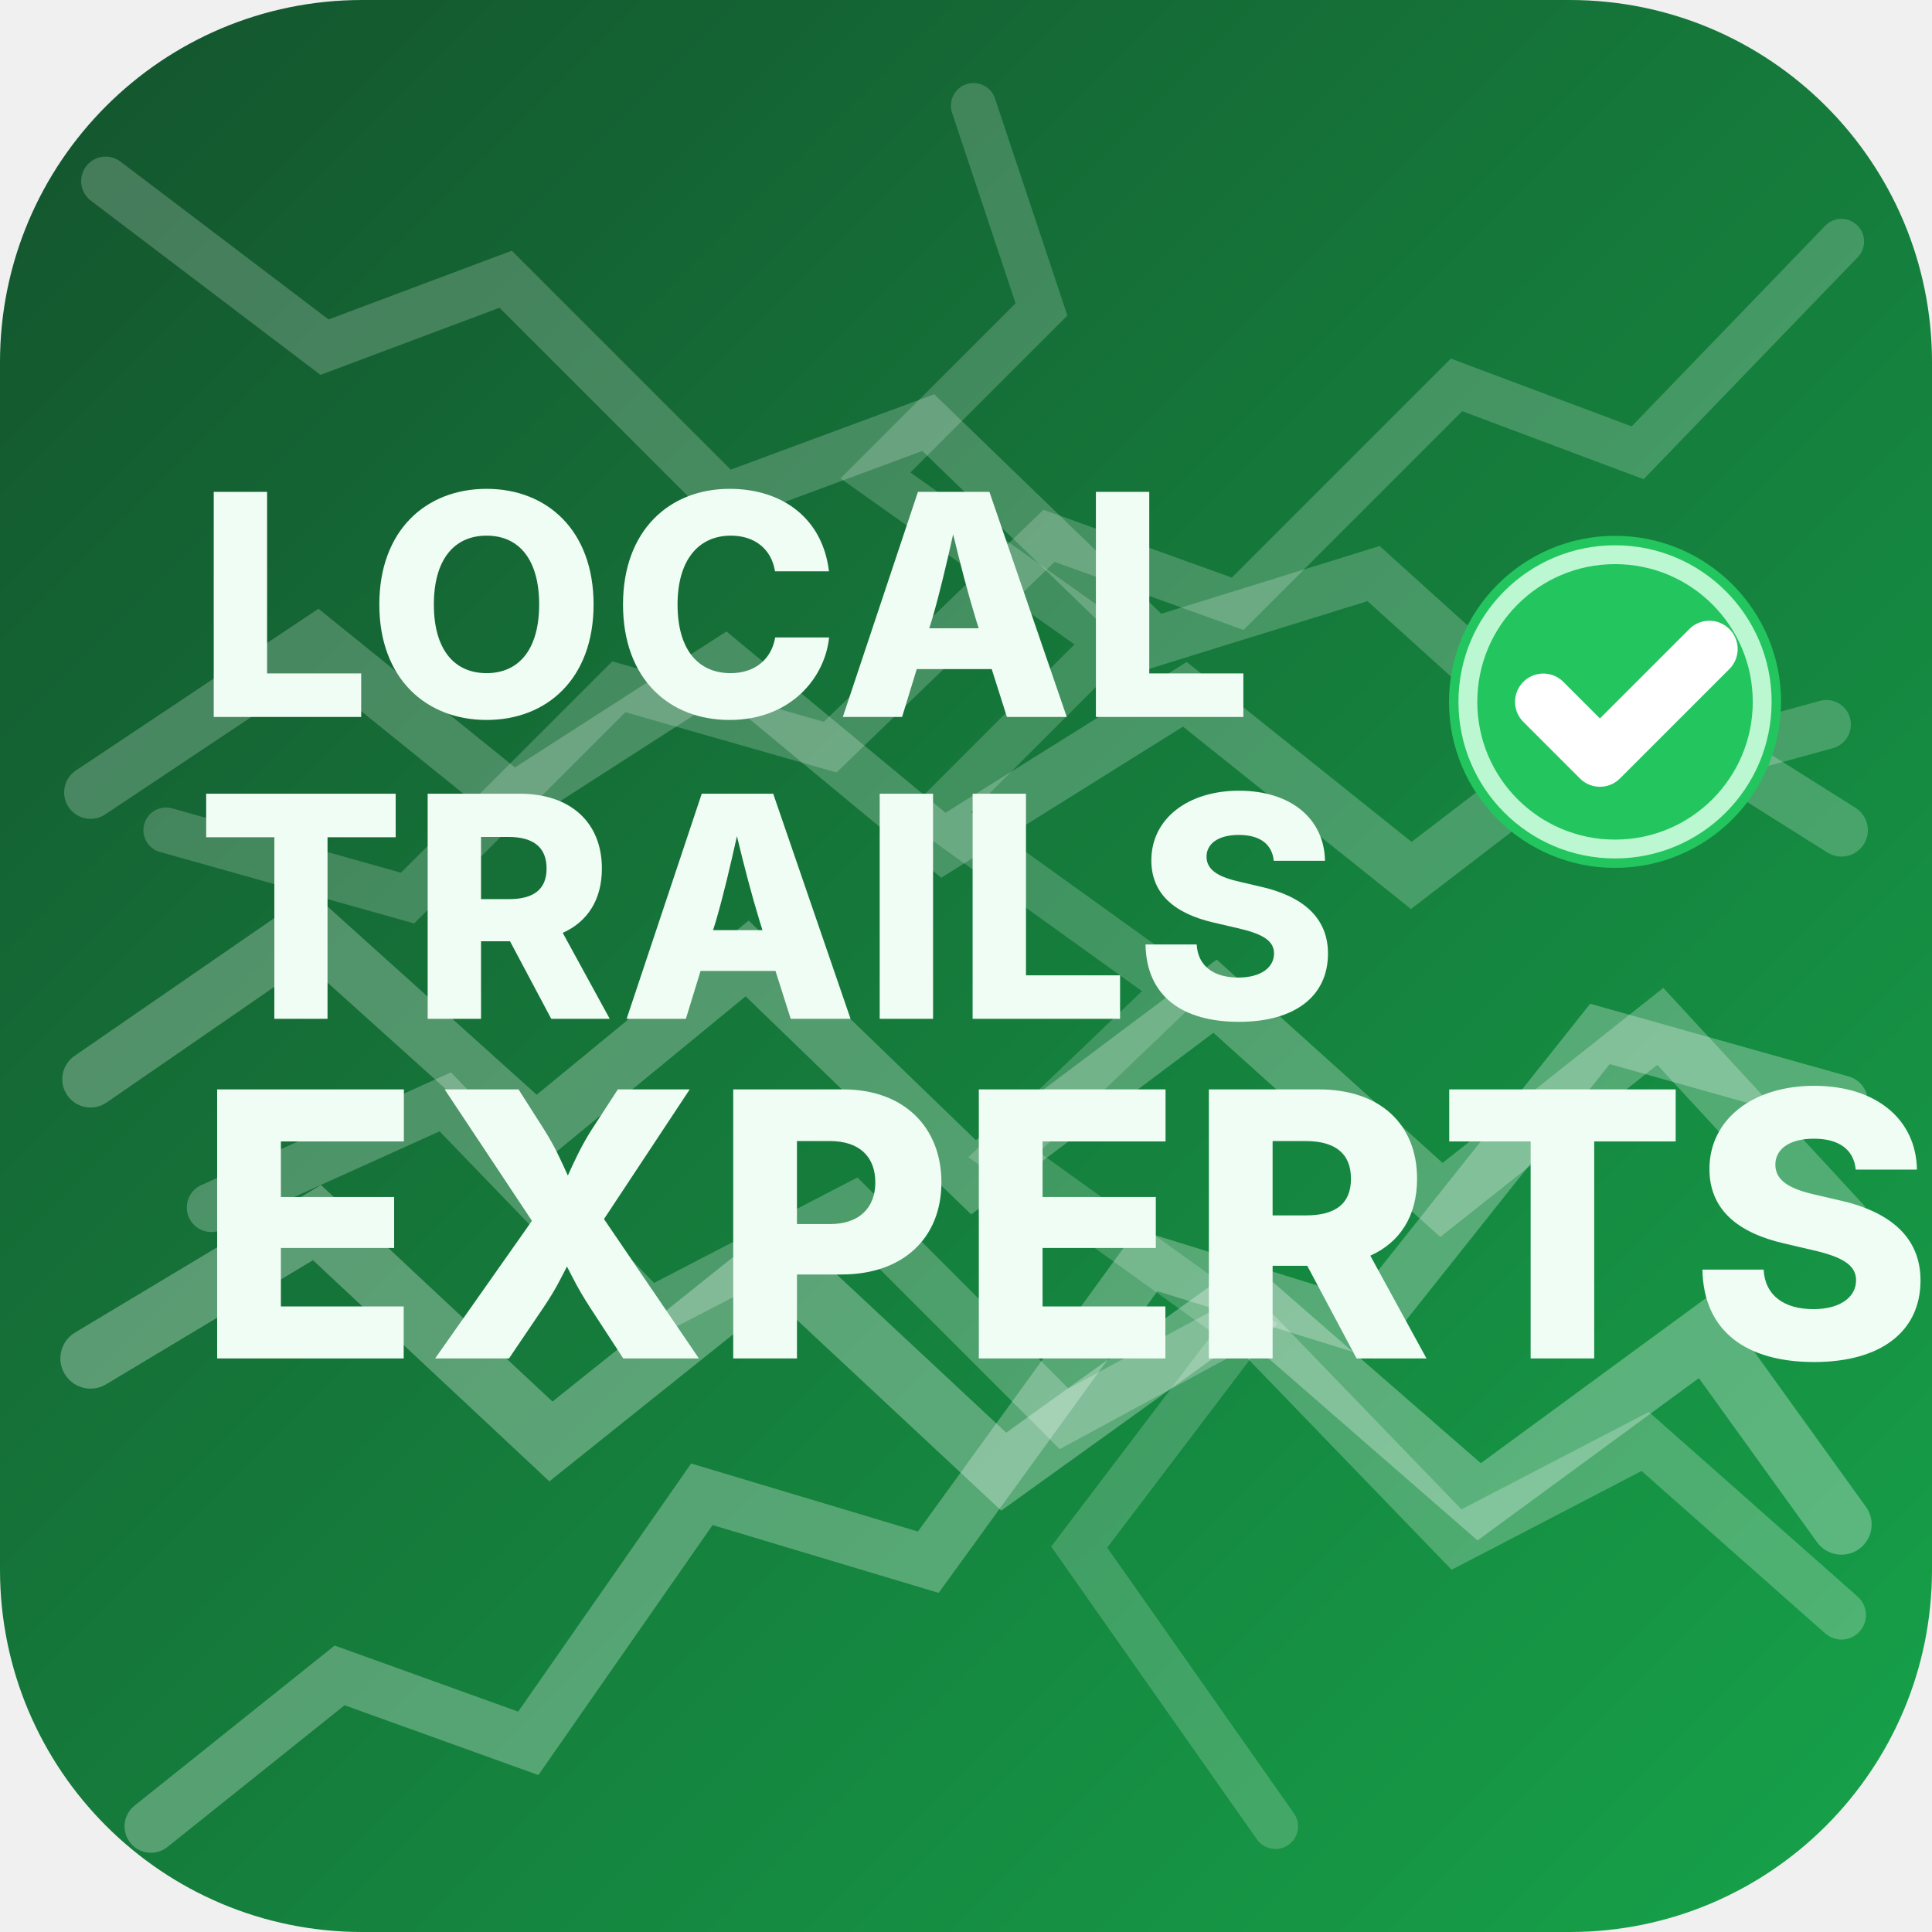
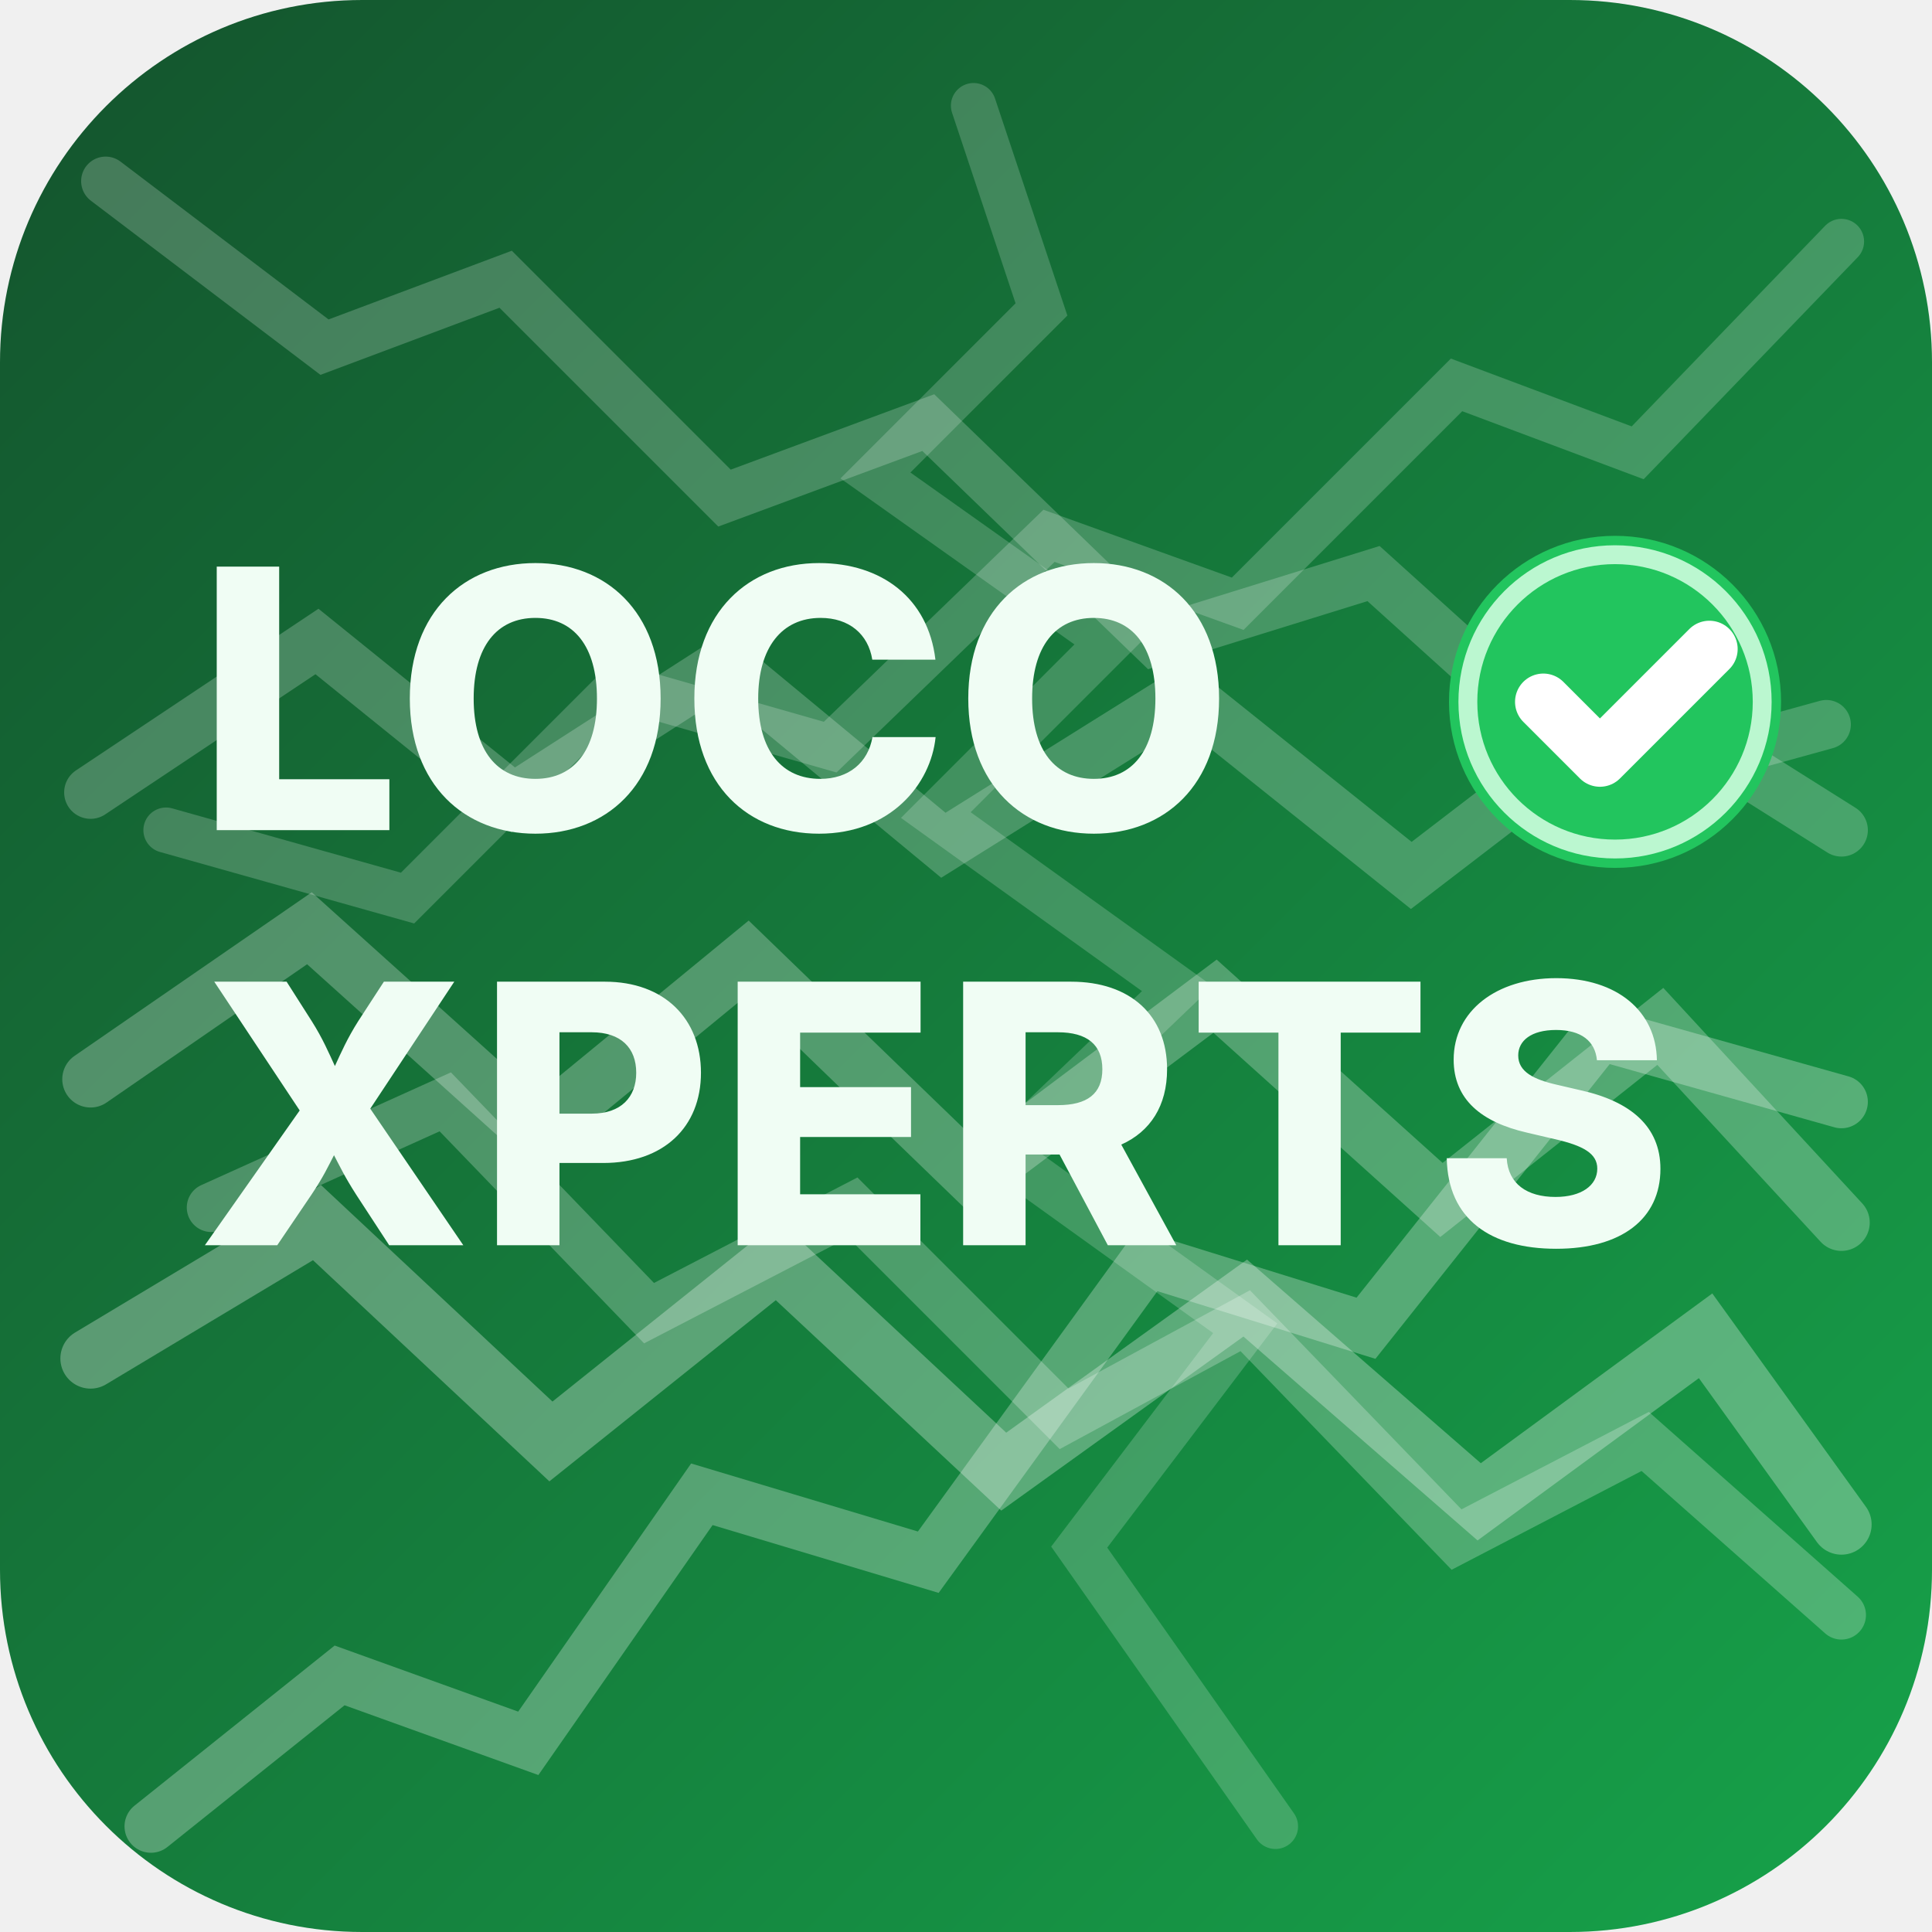
- <svg xmlns="http://www.w3.org/2000/svg" viewBox="0 0 512 512" role="img" aria-label="LOCAL TRAILS EXPERTS">
+ <svg xmlns="http://www.w3.org/2000/svg" viewBox="0 0 512 512" role="img" aria-label="LOCOXPERTS">
  <defs>
    <linearGradient id="bg" x1="0" x2="1" y1="0" y2="1">
      <stop offset="0%" stop-color="#14532d" />
      <stop offset="100%" stop-color="#16a34a" />
    </linearGradient>
  </defs>
  <rect width="512" height="512" rx="96" fill="url(#bg)" />
  <path d="M24 210L84 170L136 212L192 176L250 224L314 184L374 232L434 186L488 220" fill="none" stroke="#fff" stroke-opacity=".22" stroke-width="14" stroke-linecap="round" />
  <path d="M24 286L82 246L142 300L198 254L258 312L322 264L382 318L440 272L488 324" fill="none" stroke="#fff" stroke-opacity=".26" stroke-width="15" stroke-linecap="round" />
  <path d="M24 360L84 324L146 382L206 334L266 390L330 344L392 398L452 354L488 404" fill="none" stroke="#fff" stroke-opacity=".3" stroke-width="16" stroke-linecap="round" />
  <path d="M40 484L90 444L140 462L186 396L246 414L304 334L362 352L424 274L488 292" fill="none" stroke="#fff" stroke-opacity=".28" stroke-width="14" stroke-linecap="round" />
  <path d="M28 48L86 92L134 74L192 132L246 112L306 170L364 152L426 208L484 192" fill="none" stroke="#fff" stroke-opacity=".21" stroke-width="13" stroke-linecap="round" />
  <path d="M488 64L434 120L386 102L328 160L278 142L220 198L164 182L108 238L44 220" fill="none" stroke="#fff" stroke-opacity=".2" stroke-width="12" stroke-linecap="round" />
  <path d="M488 428L436 382L386 408L330 350L282 376L226 320L172 348L118 292L56 320" fill="none" stroke="#fff" stroke-opacity=".24" stroke-width="13" stroke-linecap="round" />
  <path d="M258 28L276 82L232 126L294 170L248 216L312 262L266 306L330 352L286 410L338 484" fill="none" stroke="#fff" stroke-opacity=".19" stroke-width="12" stroke-linecap="round" />
  <g fill="#f0fdf4" font-family="Inter, Segoe UI, Arial, sans-serif" font-weight="800" letter-spacing="1.2">
-     <text x="52" y="190" font-size="82">LOCAL</text>
-     <text x="52" y="270" font-size="82">TRAILS</text>
-     <text x="52" y="360" font-size="98">EXPERTS</text>
+     <text x="52" y="220" font-size="96">LOCO</text>
+     <text x="52" y="330" font-size="96">XPERTS</text>
  </g>
  <circle cx="428" cy="186" r="44" fill="#22c55e" />
  <circle cx="428" cy="186" r="39" fill="none" stroke="#bbf7d0" stroke-width="5" />
  <path d="M409 186l15 15 29-29" fill="none" stroke="#ffffff" stroke-width="15" stroke-linecap="round" stroke-linejoin="round" />
</svg>
